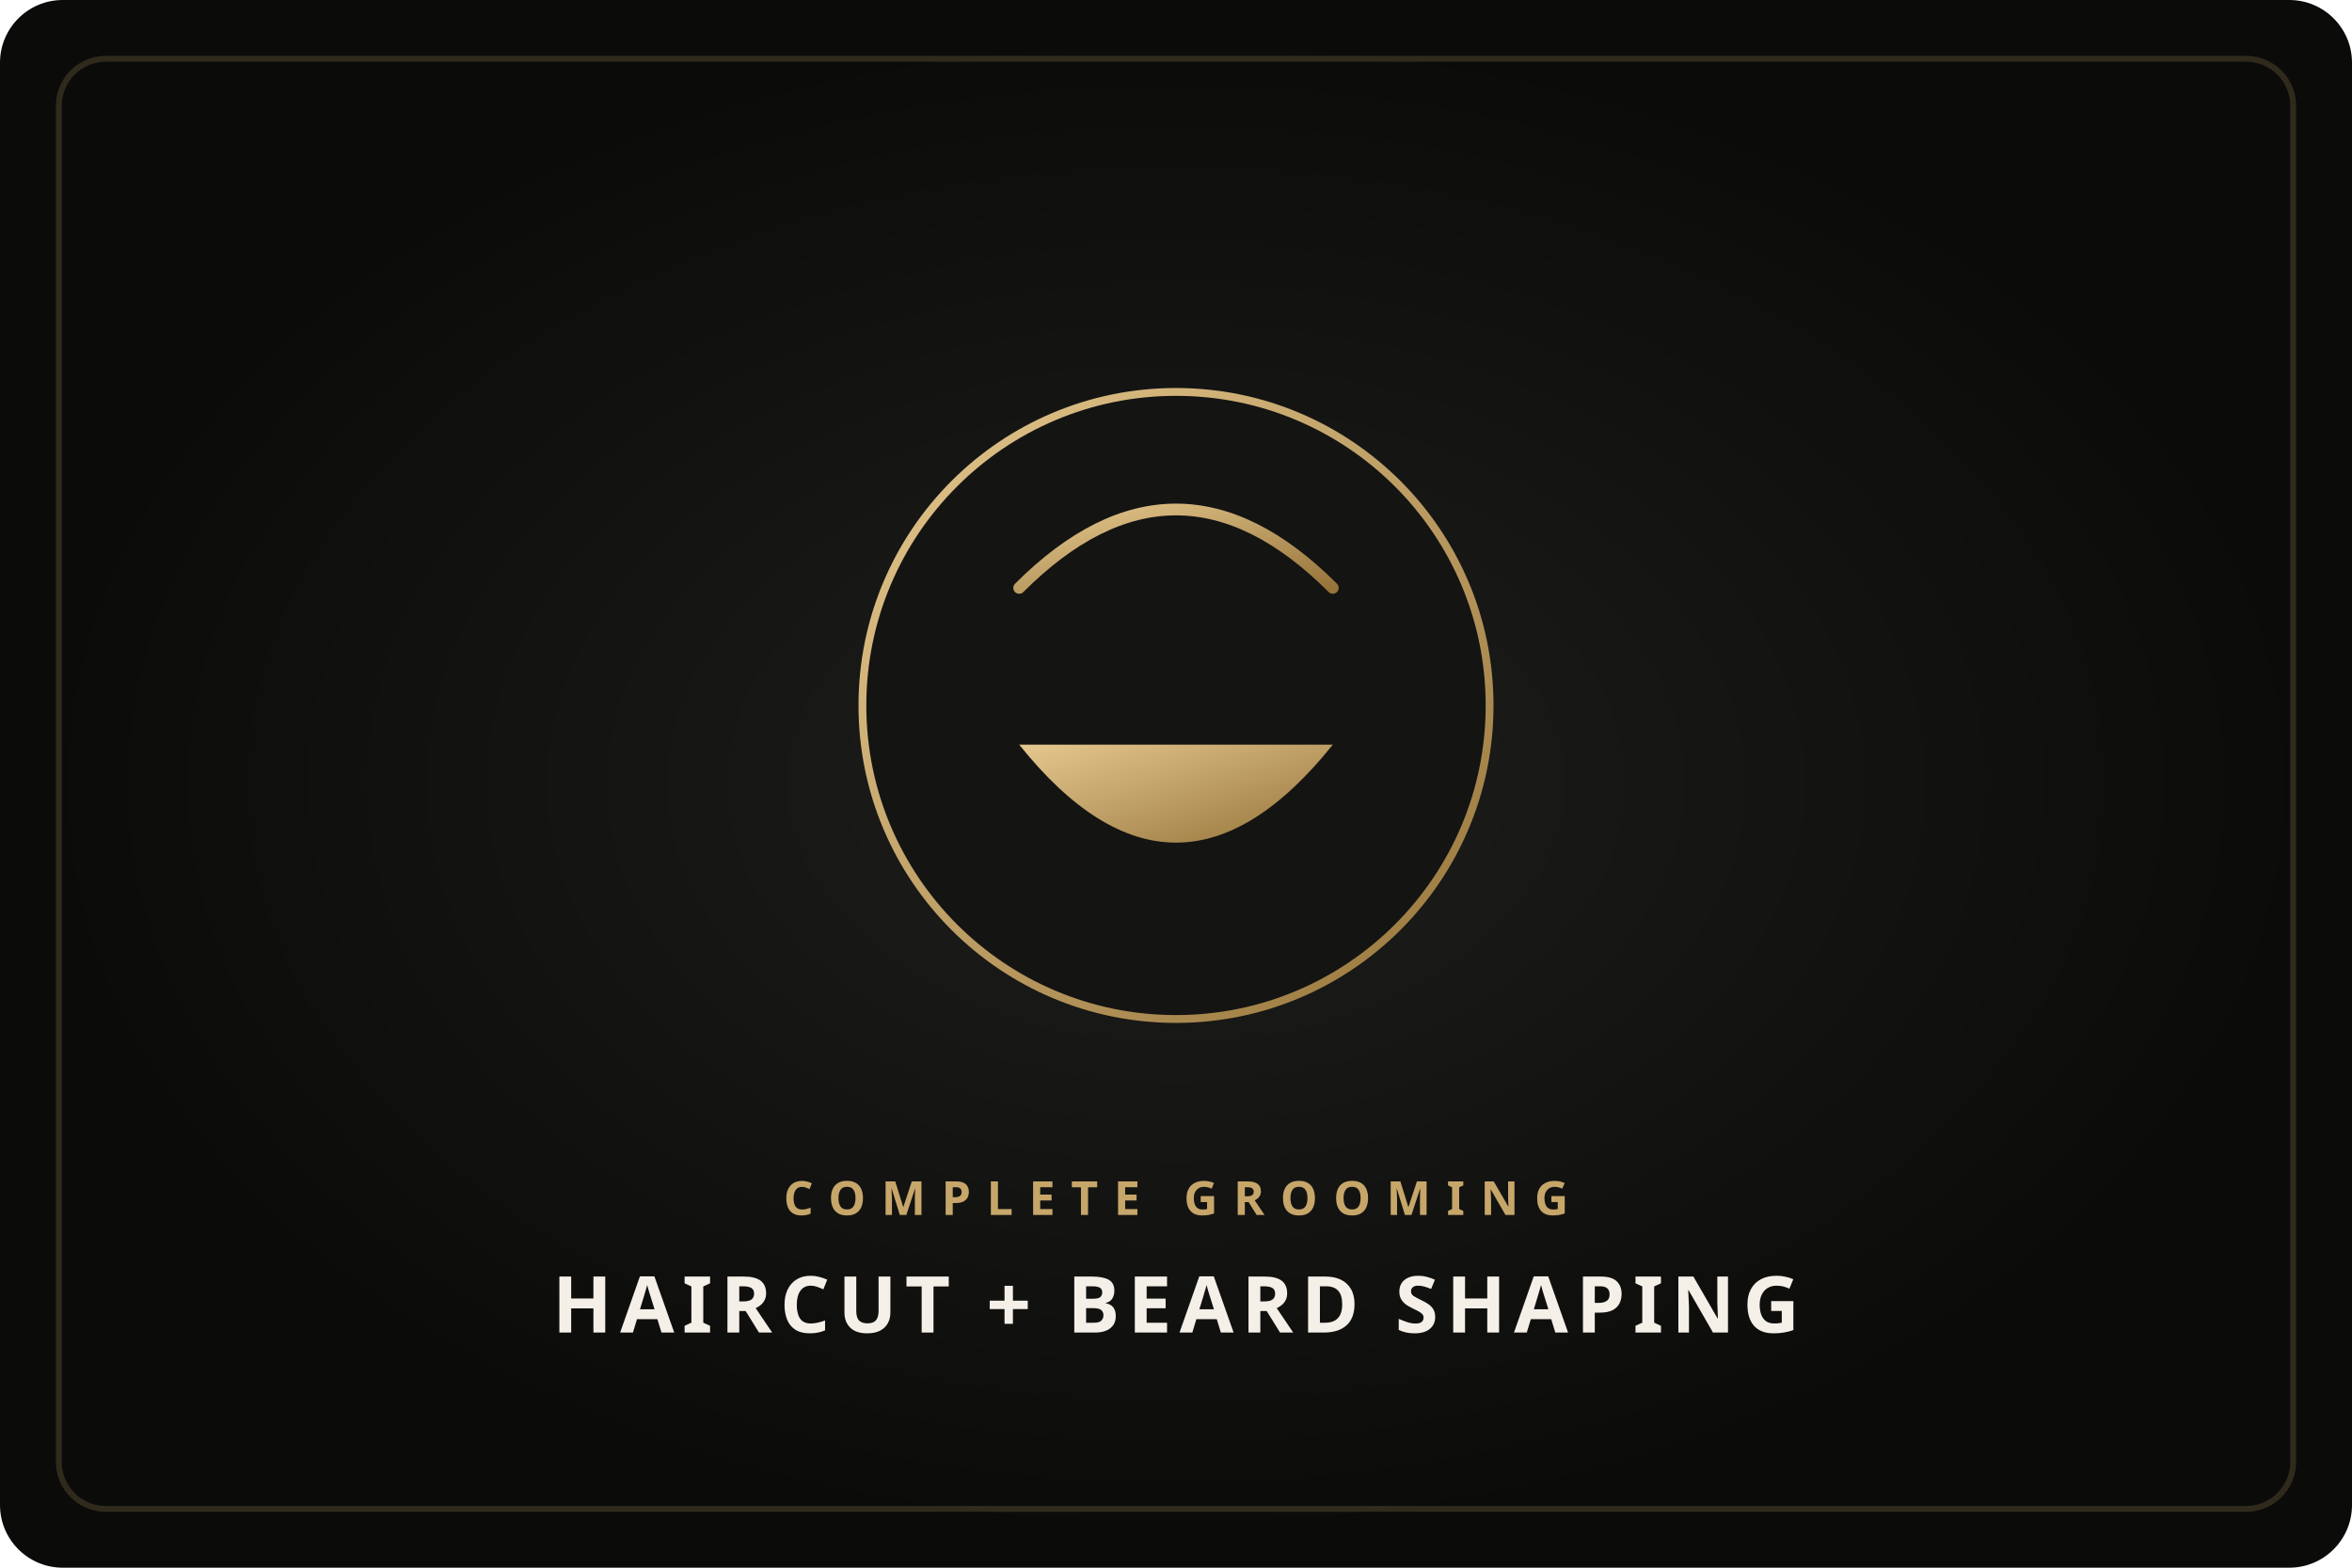
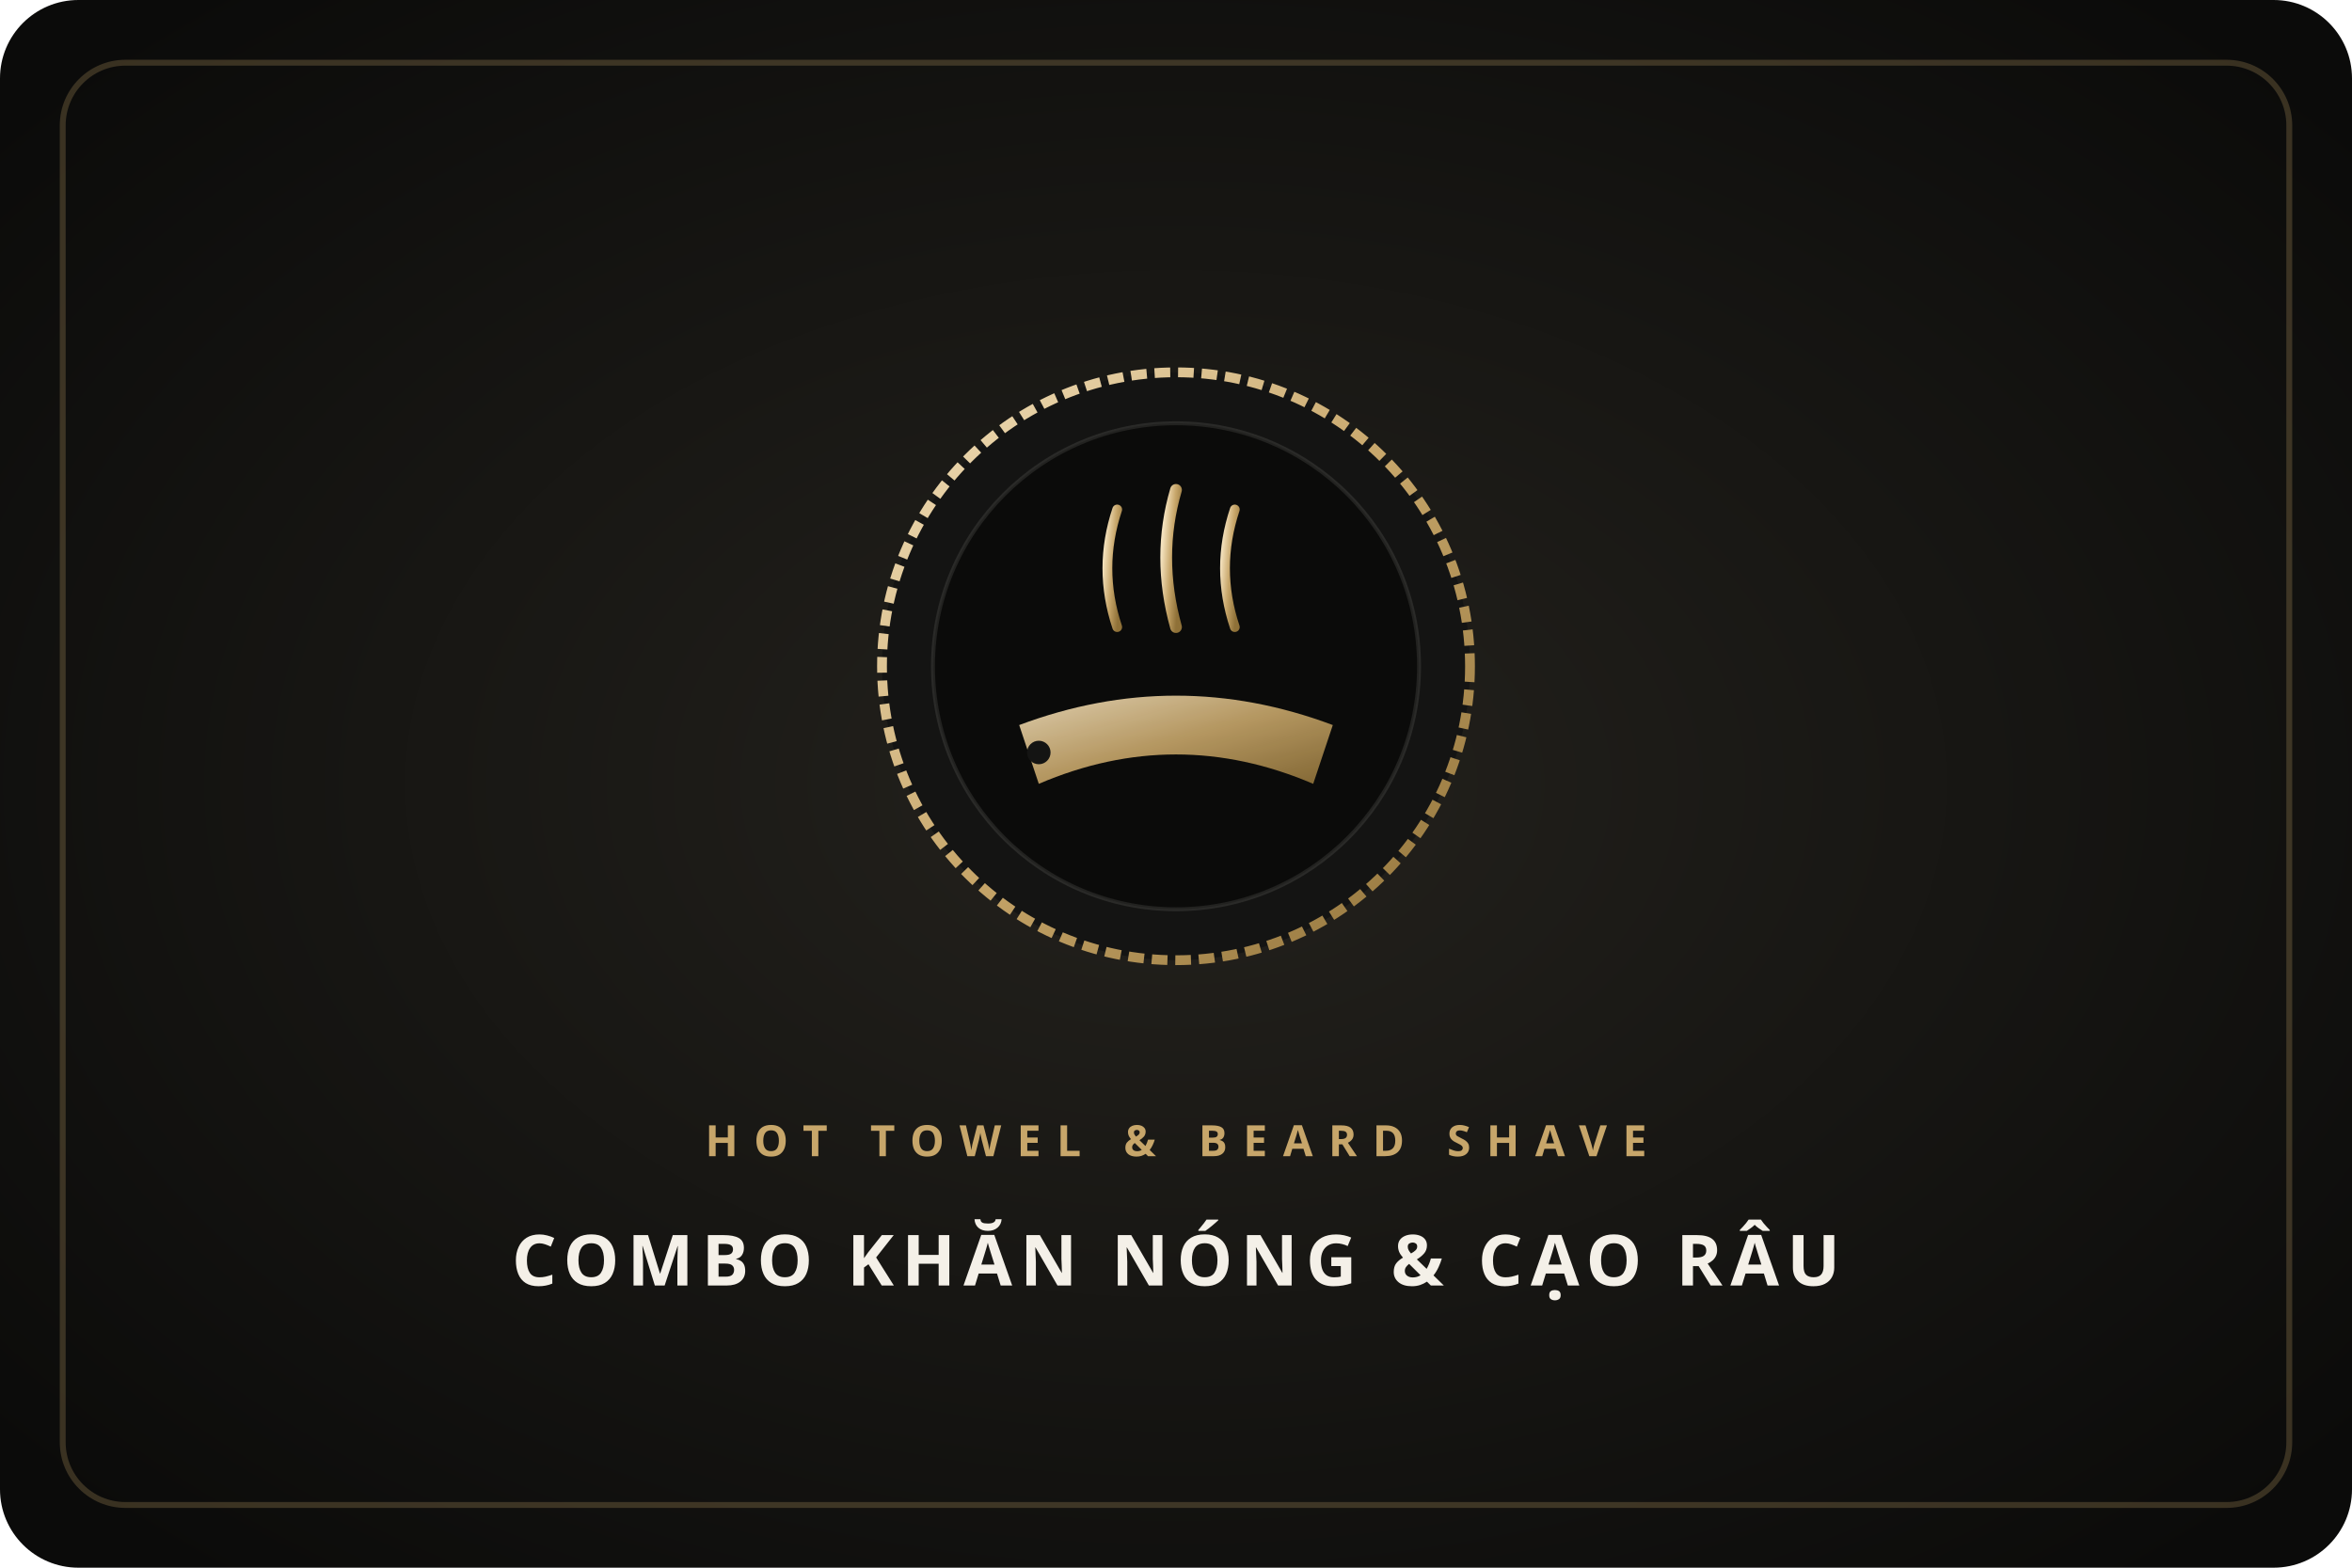
<svg xmlns="http://www.w3.org/2000/svg" viewBox="0 0 600 400" width="600" height="400">
  <defs>
-     <radialGradient id="srvGlow3" cx="50%" cy="50%" r="60%">
-       <stop offset="0%" stop-color="#1E1E1C" />
-       <stop offset="80%" stop-color="#0B0B0A" />
+     <radialGradient id="srvGlow3" cx="50%" cy="50%" r="65%">
+       <stop offset="0%" stop-color="#24221D" />
+       <stop offset="100%" stop-color="#0B0B0A" />
    </radialGradient>
-     <linearGradient id="gold" x1="0%" y1="0%" x2="100%" y2="100%">
-       <stop offset="0%" stop-color="#E5C88F" />
-       <stop offset="100%" stop-color="#96743A" />
+     <linearGradient id="goldGrad3" x1="0%" y1="0%" x2="100%" y2="100%">
+       <stop offset="0%" stop-color="#F4E2BE" />
+       <stop offset="50%" stop-color="#C7A66A" />
+       <stop offset="100%" stop-color="#8F7138" />
    </linearGradient>
  </defs>
-   <rect width="600" height="400" rx="16" fill="url(#srvGlow3)" />
-   <rect x="15" y="15" width="570" height="370" rx="12" fill="none" stroke="rgba(199,166,106,0.2)" stroke-width="1.5" />
-   <circle cx="300" cy="180" r="80" fill="#141413" stroke="url(#gold)" stroke-width="2" />
-   <path d="M260 150 Q300 110 340 150" fill="none" stroke="url(#gold)" stroke-width="3" stroke-linecap="round" />
-   <path d="M260 190 Q300 240 340 190" fill="url(#gold)" />
-   <text x="300" y="310" text-anchor="middle" font-family="'Manrope', sans-serif" font-size="12" font-weight="700" letter-spacing="4" fill="#C7A66A">COMPLETE GROOMING</text>
-   <text x="300" y="340" text-anchor="middle" font-family="'Manrope', sans-serif" font-size="20" font-weight="900" letter-spacing="2" fill="#F4F0E8">HAIRCUT + BEARD SHAPING</text>
+   <rect width="600" height="400" rx="20" fill="url(#srvGlow3)" />
+   <rect x="16" y="16" width="568" height="368" rx="16" fill="none" stroke="rgba(199,166,106,0.25)" stroke-width="1.5" />
+   <circle cx="300" cy="170" r="75" fill="#141413" stroke="url(#goldGrad3)" stroke-width="2.5" stroke-dasharray="4 2" />
+   <circle cx="300" cy="170" r="62" fill="#0B0B0A" stroke="rgba(244,240,232,0.1)" stroke-width="1" />
+   <path d="M285 130 Q280 145 285 160" fill="none" stroke="url(#goldGrad3)" stroke-width="2.5" stroke-linecap="round" />
+   <path d="M300 125 Q295 142 300 160" fill="none" stroke="url(#goldGrad3)" stroke-width="3" stroke-linecap="round" />
+   <path d="M315 130 Q310 145 315 160" fill="none" stroke="url(#goldGrad3)" stroke-width="2.5" stroke-linecap="round" />
+   <path d="M260 185 Q300 170 340 185 L335 200 Q300 185 265 200 Z" fill="url(#goldGrad3)" opacity="0.9" />
+   <circle cx="265" cy="192" r="3" fill="#141413" />
+   <text x="300" y="295" text-anchor="middle" font-family="'Be Vietnam Pro', system-ui, sans-serif" font-size="11" font-weight="700" letter-spacing="4" fill="#C7A66A">HOT TOWEL &amp; BEARD SHAVE</text>
+   <text x="300" y="328" text-anchor="middle" font-family="'Be Vietnam Pro', system-ui, sans-serif" font-size="18" font-weight="900" letter-spacing="2" fill="#F4F0E8">COMBO KHĂN NÓNG &amp; CẠO RÂU</text>
</svg>
